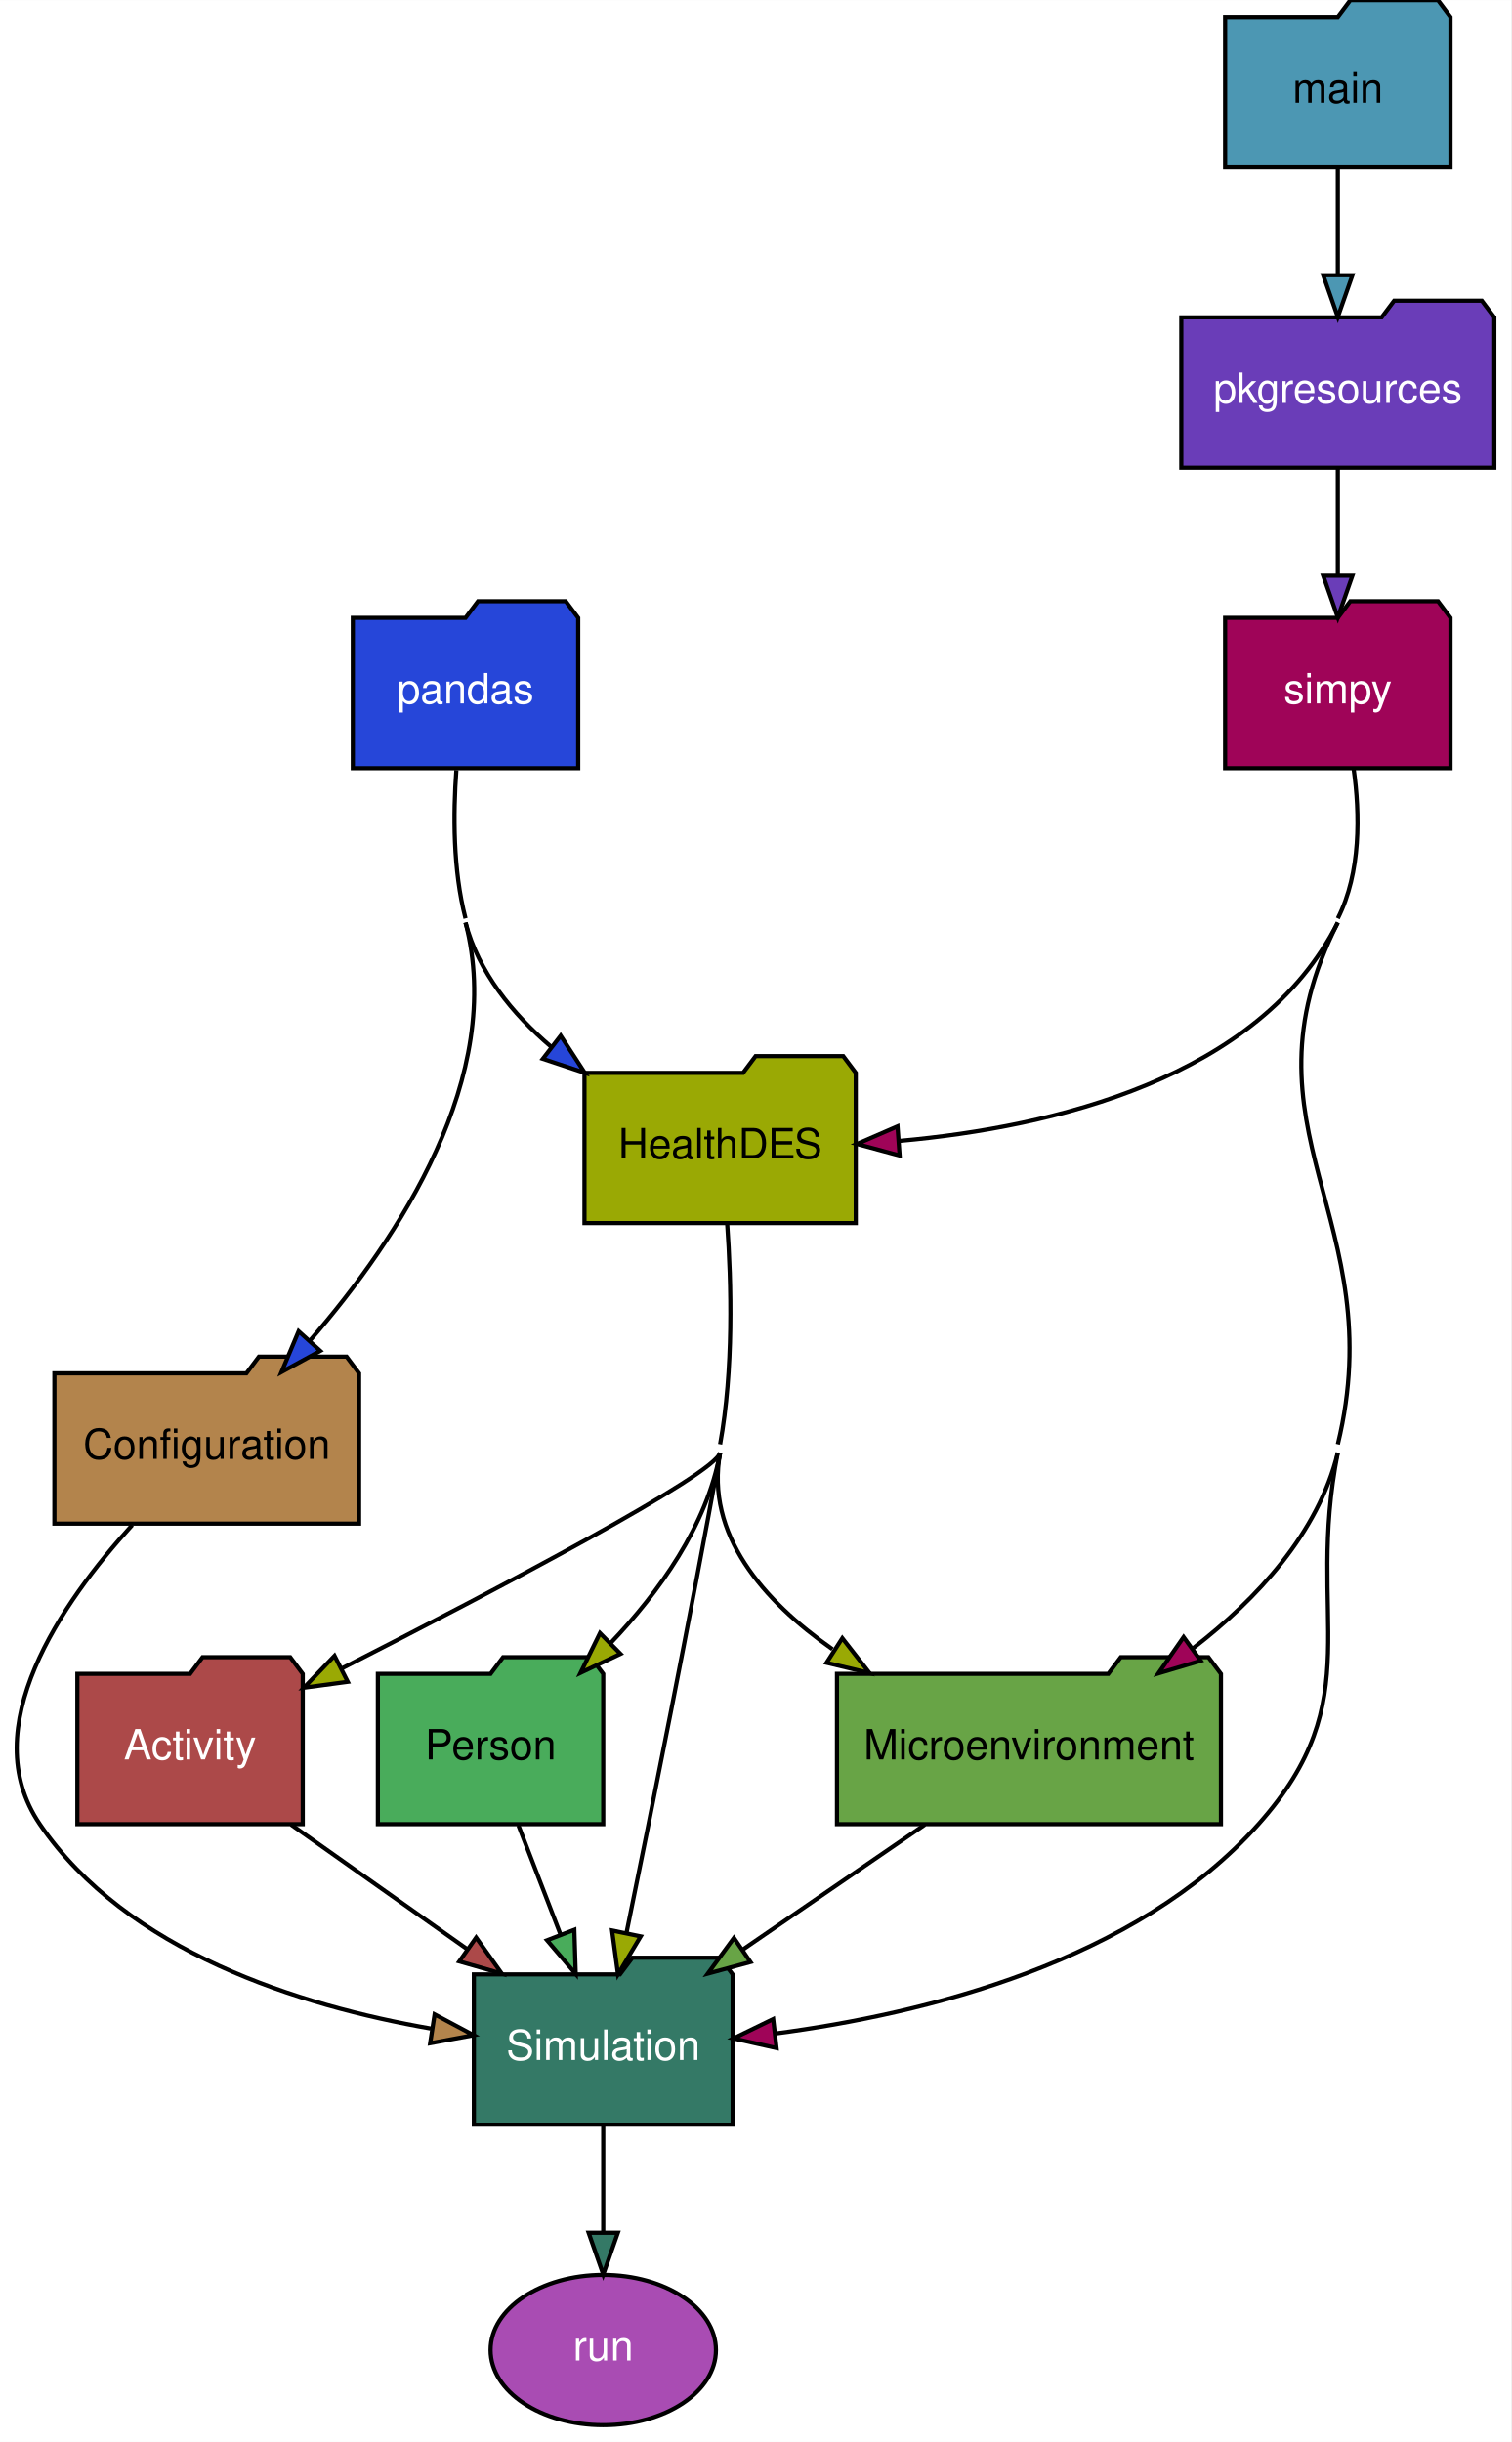
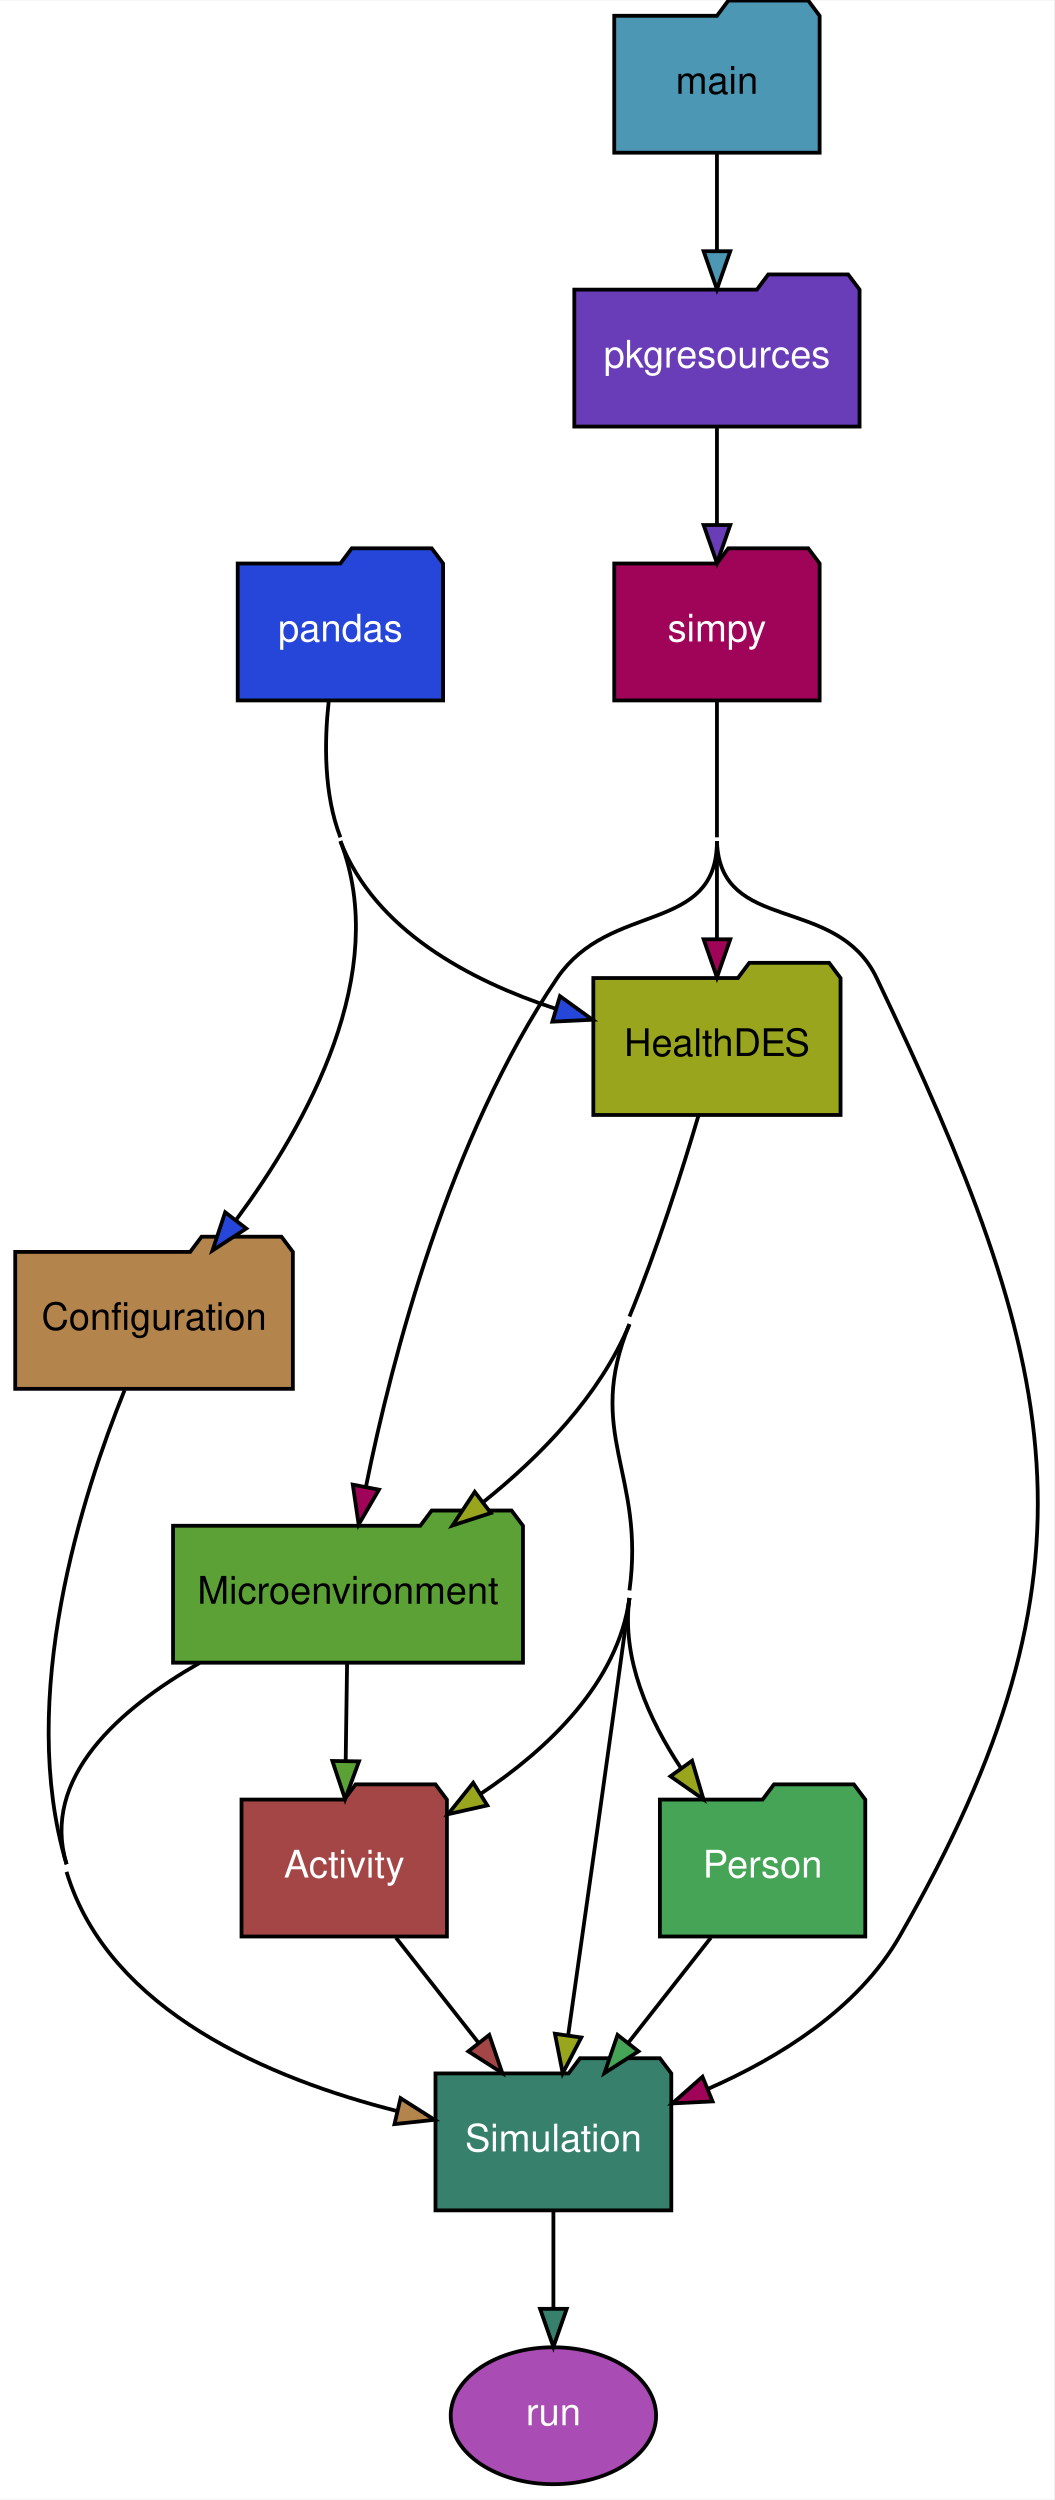
- <svg xmlns="http://www.w3.org/2000/svg" width="362pt" height="585pt" viewBox="0.00 0.00 362.04 585.00">
-   <g id="graph0" class="graph" transform="scale(1 1) rotate(0) translate(4 581)">
+ <svg xmlns="http://www.w3.org/2000/svg" width="277pt" height="657pt" viewBox="0.00 0.00 277.13 657.00">
+   <g id="graph0" class="graph" transform="scale(1 1) rotate(0) translate(4 653)">
    <style>.edge&gt;path:hover{stroke-width:8}</style>
-     <polygon fill="white" stroke="none" points="-4,4 -4,-581 358.037,-581 358.037,4 -4,4" />
+     <polygon fill="white" stroke="none" points="-4,4 -4,-653 273.133,-653 273.133,4 -4,4" />
    <g id="node1" class="node">
      <style>.edge&gt;path:hover{stroke-width:8}</style>
-       <ellipse fill="#a94cb3" stroke="black" cx="140.537" cy="-18" rx="27" ry="18" />
-       <text text-anchor="middle" x="140.537" y="-15.5" font-family="Helvetica,sans-Serif" font-size="10.00" fill="#ffffff">run</text>
+       <ellipse fill="#a94cb3" stroke="black" cx="141.5" cy="-18" rx="27" ry="18" />
+       <text text-anchor="middle" x="141.5" y="-15.5" font-family="Helvetica,sans-Serif" font-size="10.00" fill="#ffffff">run</text>
    </g>
    <g id="node2" class="node">
      <style>.edge&gt;path:hover{stroke-width:8}</style>
-       <polygon fill="#ac4949" stroke="black" points="68.537,-180 65.537,-184 44.537,-184 41.537,-180 14.537,-180 14.537,-144 68.537,-144 68.537,-180" />
-       <text text-anchor="middle" x="41.537" y="-159.5" font-family="Helvetica,sans-Serif" font-size="10.00" fill="#ffffff">Activity</text>
+       <polygon fill="#a44646" stroke="black" points="113.5,-180 110.5,-184 89.5,-184 86.5,-180 59.5,-180 59.5,-144 113.5,-144 113.5,-180" />
+       <text text-anchor="middle" x="86.5" y="-159.5" font-family="Helvetica,sans-Serif" font-size="10.00" fill="#ffffff">Activity</text>
    </g>
    <g id="node7" class="node">
      <style>.edge&gt;path:hover{stroke-width:8}</style>
-       <polygon fill="#347966" stroke="black" points="171.537,-108 168.537,-112 147.537,-112 144.537,-108 109.537,-108 109.537,-72 171.537,-72 171.537,-108" />
-       <text text-anchor="middle" x="140.537" y="-87.5" font-family="Helvetica,sans-Serif" font-size="10.00" fill="#ffffff">Simulation</text>
+       <polygon fill="#37816c" stroke="black" points="172.5,-108 169.5,-112 148.5,-112 145.5,-108 110.5,-108 110.5,-72 172.5,-72 172.5,-108" />
+       <text text-anchor="middle" x="141.5" y="-87.5" font-family="Helvetica,sans-Serif" font-size="10.00" fill="#ffffff">Simulation</text>
    </g>
    <g id="edge1" class="edge">
      <style>.edge&gt;path:hover{stroke-width:8}</style>
-       <path fill="none" stroke="black" d="M65.755,-143.876C78.46,-134.893 94.202,-123.763 107.96,-114.034" />
-       <polygon fill="#ac4949" stroke="black" points="110.081,-116.821 116.226,-108.19 106.04,-111.105 110.081,-116.821" />
+       <path fill="none" stroke="black" d="M100.096,-143.697C106.623,-135.389 114.568,-125.277 121.747,-116.141" />
+       <polygon fill="#a44646" stroke="black" points="124.635,-118.13 128.061,-108.104 119.131,-113.805 124.635,-118.13" />
    </g>
    <g id="node3" class="node">
      <style>.edge&gt;path:hover{stroke-width:8}</style>
-       <polygon fill="#b3844c" stroke="black" points="82.037,-252 79.037,-256 58.037,-256 55.037,-252 9.037,-252 9.037,-216 82.037,-216 82.037,-252" />
-       <text text-anchor="middle" x="45.537" y="-231.5" font-family="Helvetica,sans-Serif" font-size="10.00" fill="#000000">Configuration</text>
+       <polygon fill="#b3844c" stroke="black" points="73,-324 70,-328 49,-328 46,-324 0,-324 0,-288 73,-288 73,-324" />
+       <text text-anchor="middle" x="36.5" y="-303.5" font-family="Helvetica,sans-Serif" font-size="10.00" fill="#000000">Configuration</text>
    </g>
    <g id="edge2" class="edge">
      <style>.edge&gt;path:hover{stroke-width:8}</style>
-       <path fill="none" stroke="black" d="M27.689,-215.673C10.706,-197.025 -10.112,-166.955 5.537,-144 26.371,-113.439 67.745,-100.5 99.227,-95.022" />
-       <polygon fill="#b3844c" stroke="black" points="100.133,-98.423 109.481,-93.435 99.063,-91.505 100.133,-98.423" />
+       <path fill="none" stroke="black" d="M13.5,-161C24.529,-124.288 67.254,-106.518 100.344,-98.125" />
+       <polygon fill="#b3844c" stroke="black" points="101.315,-101.492 110.258,-95.81 99.724,-94.675 101.315,-101.492" />
+       <path fill="none" stroke="black" d="M28.748,-287.623C17.753,-260.525 0.35,-206.77 13.5,-163" />
    </g>
    <g id="node4" class="node">
      <style>.edge&gt;path:hover{stroke-width:8}</style>
-       <polygon fill="#9aa904" stroke="black" points="201.037,-324 198.037,-328 177.037,-328 174.037,-324 136.037,-324 136.037,-288 201.037,-288 201.037,-324" />
-       <text text-anchor="middle" x="168.537" y="-303.5" font-family="Helvetica,sans-Serif" font-size="10.00" fill="#000000">HealthDES</text>
+       <polygon fill="#98a51d" stroke="black" points="217,-396 214,-400 193,-400 190,-396 152,-396 152,-360 217,-360 217,-396" />
+       <text text-anchor="middle" x="184.5" y="-375.5" font-family="Helvetica,sans-Serif" font-size="10.00" fill="#000000">HealthDES</text>
    </g>
    <g id="edge3" class="edge">
      <style>.edge&gt;path:hover{stroke-width:8}</style>
-       <path fill="none" stroke="black" d="M170.23,-287.874C171.238,-273.607 171.768,-252.817 168.537,-235" />
-       <path fill="none" stroke="black" d="M168.537,-233C167.611,-227.89 115.11,-200.283 77.909,-181.305" />
-       <polygon fill="#9aa904" stroke="black" points="79.322,-178.097 68.822,-176.685 76.149,-184.337 79.322,-178.097" />
+       <path fill="none" stroke="black" d="M161.5,-233C158.461,-210.706 140.158,-193.369 122.396,-181.525" />
+       <polygon fill="#98a51d" stroke="black" points="124.125,-178.479 113.789,-176.155 120.42,-184.418 124.125,-178.479" />
+       <path fill="none" stroke="black" d="M161.5,-305C149.616,-276.248 165.702,-265.826 161.5,-235" />
    </g>
    <g id="node5" class="node">
      <style>.edge&gt;path:hover{stroke-width:8}</style>
-       <polygon fill="#68a446" stroke="black" points="288.537,-180 285.537,-184 264.537,-184 261.537,-180 196.537,-180 196.537,-144 288.537,-144 288.537,-180" />
-       <text text-anchor="middle" x="242.537" y="-159.5" font-family="Helvetica,sans-Serif" font-size="10.00" fill="#000000">Microenvironment</text>
+       <polygon fill="#5ca135" stroke="black" points="133.5,-252 130.5,-256 109.5,-256 106.5,-252 41.5,-252 41.5,-216 133.5,-216 133.5,-252" />
+       <text text-anchor="middle" x="87.5" y="-231.5" font-family="Helvetica,sans-Serif" font-size="10.00" fill="#000000">Microenvironment</text>
    </g>
    <g id="edge4" class="edge">
      <style>.edge&gt;path:hover{stroke-width:8}</style>
-       <path fill="none" stroke="black" d="M168.537,-233C164.99,-213.441 178.825,-197.562 195.462,-185.903" />
-       <polygon fill="#9aa904" stroke="black" points="197.822,-188.546 204.339,-180.193 194.035,-182.658 197.822,-188.546" />
+       <path fill="none" stroke="black" d="M161.5,-305C153.748,-286.246 138.078,-270.24 123.145,-258.287" />
+       <polygon fill="#98a51d" stroke="black" points="125.057,-255.343 114.98,-252.071 120.817,-260.913 125.057,-255.343" />
+       <path fill="none" stroke="black" d="M179.62,-359.768C175.378,-345.438 168.781,-324.615 161.5,-307" />
    </g>
    <g id="node6" class="node">
      <style>.edge&gt;path:hover{stroke-width:8}</style>
-       <polygon fill="#49ac5b" stroke="black" points="140.537,-180 137.537,-184 116.537,-184 113.537,-180 86.537,-180 86.537,-144 140.537,-144 140.537,-180" />
-       <text text-anchor="middle" x="113.537" y="-159.5" font-family="Helvetica,sans-Serif" font-size="10.00" fill="#000000">Person</text>
+       <polygon fill="#46a457" stroke="black" points="223.5,-180 220.5,-184 199.5,-184 196.5,-180 169.5,-180 169.5,-144 223.5,-144 223.5,-180" />
+       <text text-anchor="middle" x="196.5" y="-159.5" font-family="Helvetica,sans-Serif" font-size="10.00" fill="#ffffff">Person</text>
    </g>
    <g id="edge5" class="edge">
      <style>.edge&gt;path:hover{stroke-width:8}</style>
-       <path fill="none" stroke="black" d="M168.537,-233C165.363,-215.495 153.923,-199.579 142.293,-187.363" />
-       <polygon fill="#9aa904" stroke="black" points="144.672,-184.793 135.099,-180.254 139.752,-189.772 144.672,-184.793" />
+       <path fill="none" stroke="black" d="M161.5,-233C159.338,-217.139 166.579,-201.052 175.025,-188.305" />
+       <polygon fill="#98a51d" stroke="black" points="177.961,-190.218 180.965,-180.058 172.281,-186.127 177.961,-190.218" />
    </g>
    <g id="edge6" class="edge">
      <style>.edge&gt;path:hover{stroke-width:8}</style>
-       <path fill="none" stroke="black" d="M168.537,-233C161.262,-192.88 151.96,-146.568 146.123,-118.033" />
-       <polygon fill="#9aa904" stroke="black" points="149.507,-117.109 144.068,-108.017 142.65,-118.517 149.507,-117.109" />
+       <path fill="none" stroke="black" d="M161.5,-233C156.044,-192.971 149.469,-146.635 145.386,-118.07" />
+       <polygon fill="#98a51d" stroke="black" points="148.832,-117.446 143.95,-108.042 141.903,-118.438 148.832,-117.446" />
    </g>
    <g id="edge7" class="edge">
      <style>.edge&gt;path:hover{stroke-width:8}</style>
-       <path fill="none" stroke="black" d="M217.585,-143.876C204.496,-134.893 188.277,-123.763 174.101,-114.034" />
-       <polygon fill="#68a446" stroke="black" points="175.811,-110.962 165.585,-108.19 171.85,-116.734 175.811,-110.962" />
+       <path fill="none" stroke="black" d="M87.253,-215.697C87.143,-207.983 87.01,-198.712 86.887,-190.112" />
+       <polygon fill="#5ca135" stroke="black" points="90.387,-190.053 86.744,-180.104 83.388,-190.153 90.387,-190.053" />
    </g>
    <g id="edge8" class="edge">
      <style>.edge&gt;path:hover{stroke-width:8}</style>
-       <path fill="none" stroke="black" d="M120.211,-143.697C123.252,-135.813 126.92,-126.304 130.298,-117.546" />
-       <polygon fill="#49ac5b" stroke="black" points="133.606,-118.694 133.94,-108.104 127.075,-116.175 133.606,-118.694" />
+       <path fill="none" stroke="black" d="M48.454,-215.922C27.276,-203.81 6.682,-185.695 13.5,-163" />
    </g>
    <g id="edge9" class="edge">
      <style>.edge&gt;path:hover{stroke-width:8}</style>
-       <path fill="none" stroke="black" d="M140.537,-71.697C140.537,-63.983 140.537,-54.712 140.537,-46.112" />
-       <polygon fill="#347966" stroke="black" points="144.037,-46.104 140.537,-36.104 137.037,-46.104 144.037,-46.104" />
+       <path fill="none" stroke="black" d="M182.904,-143.697C176.377,-135.389 168.432,-125.277 161.253,-116.141" />
+       <polygon fill="#46a457" stroke="black" points="163.869,-113.805 154.939,-108.104 158.365,-118.13 163.869,-113.805" />
+     </g>
+     <g id="edge10" class="edge">
+       <style>.edge&gt;path:hover{stroke-width:8}</style>
+       <path fill="none" stroke="black" d="M141.5,-71.697C141.5,-63.983 141.5,-54.712 141.5,-46.112" />
+       <polygon fill="#37816c" stroke="black" points="145,-46.104 141.5,-36.104 138,-46.104 145,-46.104" />
    </g>
    <g id="node8" class="node">
      <style>.edge&gt;path:hover{stroke-width:8}</style>
-       <polygon fill="#4c97b3" stroke="black" points="343.537,-577 340.537,-581 319.537,-581 316.537,-577 289.537,-577 289.537,-541 343.537,-541 343.537,-577" />
-       <text text-anchor="middle" x="316.537" y="-556.5" font-family="Helvetica,sans-Serif" font-size="10.00" fill="#000000">main</text>
+       <polygon fill="#4c97b3" stroke="black" points="211.5,-649 208.5,-653 187.5,-653 184.5,-649 157.5,-649 157.5,-613 211.5,-613 211.5,-649" />
+       <text text-anchor="middle" x="184.5" y="-628.5" font-family="Helvetica,sans-Serif" font-size="10.00" fill="#000000">main</text>
    </g>
    <g id="node10" class="node">
      <style>.edge&gt;path:hover{stroke-width:8}</style>
-       <polygon fill="#6a3db8" stroke="black" points="354.037,-505 351.037,-509 330.037,-509 327.037,-505 279.037,-505 279.037,-469 354.037,-469 354.037,-505" />
-       <text text-anchor="middle" x="316.537" y="-484.5" font-family="Helvetica,sans-Serif" font-size="10.00" fill="#ffffff">pkgresources</text>
+       <polygon fill="#6a3db8" stroke="black" points="222,-577 219,-581 198,-581 195,-577 147,-577 147,-541 222,-541 222,-577" />
+       <text text-anchor="middle" x="184.5" y="-556.5" font-family="Helvetica,sans-Serif" font-size="10.00" fill="#ffffff">pkgresources</text>
    </g>
-     <g id="edge10" class="edge">
+     <g id="edge11" class="edge">
      <style>.edge&gt;path:hover{stroke-width:8}</style>
-       <path fill="none" stroke="black" d="M316.537,-540.697C316.537,-532.983 316.537,-523.712 316.537,-515.112" />
-       <polygon fill="#4c97b3" stroke="black" points="320.037,-515.104 316.537,-505.104 313.037,-515.104 320.037,-515.104" />
+       <path fill="none" stroke="black" d="M184.5,-612.697C184.5,-604.983 184.5,-595.712 184.5,-587.112" />
+       <polygon fill="#4c97b3" stroke="black" points="188,-587.104 184.5,-577.104 181,-587.104 188,-587.104" />
    </g>
    <g id="node9" class="node">
      <style>.edge&gt;path:hover{stroke-width:8}</style>
-       <polygon fill="#2646d9" stroke="black" points="134.537,-433 131.537,-437 110.537,-437 107.537,-433 80.537,-433 80.537,-397 134.537,-397 134.537,-433" />
-       <text text-anchor="middle" x="107.537" y="-412.5" font-family="Helvetica,sans-Serif" font-size="10.00" fill="#ffffff">pandas</text>
-     </g>
-     <g id="edge11" class="edge">
-       <style>.edge&gt;path:hover{stroke-width:8}</style>
-       <path fill="none" stroke="black" d="M105.343,-396.533C104.566,-386.061 104.519,-372.575 107.537,-361" />
-       <path fill="none" stroke="black" d="M107.537,-360C117.148,-323.146 91.567,-284.411 70.397,-260.007" />
-       <polygon fill="#2646d9" stroke="black" points="72.742,-257.381 63.443,-252.303 67.546,-262.072 72.742,-257.381" />
+       <polygon fill="#2646d9" stroke="black" points="112.5,-505 109.5,-509 88.5,-509 85.5,-505 58.5,-505 58.5,-469 112.5,-469 112.5,-505" />
+       <text text-anchor="middle" x="85.5" y="-484.5" font-family="Helvetica,sans-Serif" font-size="10.00" fill="#ffffff">pandas</text>
    </g>
    <g id="edge12" class="edge">
      <style>.edge&gt;path:hover{stroke-width:8}</style>
-       <path fill="none" stroke="black" d="M107.537,-360C110.635,-348.122 118.741,-338.172 128.071,-330.219" />
-       <polygon fill="#2646d9" stroke="black" points="130.336,-332.892 136.112,-324.011 126.058,-327.352 130.336,-332.892" />
+       <path fill="none" stroke="black" d="M82.419,-468.716C81.26,-458.067 81.123,-444.33 85.5,-433" />
+       <path fill="none" stroke="black" d="M85.5,-432C98.858,-397.424 76.713,-357.57 58.018,-332.338" />
+       <polygon fill="#2646d9" stroke="black" points="60.748,-330.146 51.867,-324.37 55.207,-334.424 60.748,-330.146" />
+     </g>
+     <g id="edge13" class="edge">
+       <style>.edge&gt;path:hover{stroke-width:8}</style>
+       <path fill="none" stroke="black" d="M85.5,-432C94.527,-408.634 119.431,-395.372 142.001,-387.957" />
+       <polygon fill="#2646d9" stroke="black" points="143.224,-391.245 151.809,-385.036 141.226,-384.537 143.224,-391.245" />
    </g>
    <g id="node11" class="node">
      <style>.edge&gt;path:hover{stroke-width:8}</style>
-       <polygon fill="#9f0458" stroke="black" points="343.537,-433 340.537,-437 319.537,-437 316.537,-433 289.537,-433 289.537,-397 343.537,-397 343.537,-433" />
-       <text text-anchor="middle" x="316.537" y="-412.5" font-family="Helvetica,sans-Serif" font-size="10.00" fill="#ffffff">simpy</text>
-     </g>
-     <g id="edge13" class="edge">
-       <style>.edge&gt;path:hover{stroke-width:8}</style>
-       <path fill="none" stroke="black" d="M316.537,-468.697C316.537,-460.983 316.537,-451.712 316.537,-443.112" />
-       <polygon fill="#6a3db8" stroke="black" points="320.037,-443.104 316.537,-433.104 313.037,-443.104 320.037,-443.104" />
+       <polygon fill="#9f0458" stroke="black" points="211.5,-505 208.5,-509 187.5,-509 184.5,-505 157.5,-505 157.5,-469 211.5,-469 211.5,-505" />
+       <text text-anchor="middle" x="184.5" y="-484.5" font-family="Helvetica,sans-Serif" font-size="10.00" fill="#ffffff">simpy</text>
    </g>
    <g id="edge14" class="edge">
      <style>.edge&gt;path:hover{stroke-width:8}</style>
-       <path fill="none" stroke="black" d="M320.327,-396.859C321.838,-386.01 322.099,-372.004 316.537,-361" />
-       <path fill="none" stroke="black" d="M316.537,-360C297.656,-322.645 248.282,-311.025 211.727,-307.713" />
-       <polygon fill="#9f0458" stroke="black" points="211.544,-304.191 201.317,-306.958 211.038,-311.172 211.544,-304.191" />
+       <path fill="none" stroke="black" d="M184.5,-540.697C184.5,-532.983 184.5,-523.712 184.5,-515.112" />
+       <polygon fill="#6a3db8" stroke="black" points="188,-515.104 184.5,-505.104 181,-515.104 188,-515.104" />
    </g>
    <g id="edge15" class="edge">
      <style>.edge&gt;path:hover{stroke-width:8}</style>
-       <path fill="none" stroke="black" d="M316.537,-233C311.871,-213.711 297.076,-197.882 281.929,-186.186" />
-       <polygon fill="#9f0458" stroke="black" points="283.694,-183.143 273.54,-180.118 279.591,-188.815 283.694,-183.143" />
-       <path fill="none" stroke="black" d="M316.537,-360C291.476,-310.418 329.6,-288.998 316.537,-235" />
+       <path fill="none" stroke="black" d="M184.5,-432C184.5,-423.683 184.5,-414.631 184.5,-406.401" />
+       <polygon fill="#9f0458" stroke="black" points="188,-406.186 184.5,-396.186 181,-406.186 188,-406.186" />
    </g>
    <g id="edge16" class="edge">
      <style>.edge&gt;path:hover{stroke-width:8}</style>
-       <path fill="none" stroke="black" d="M316.537,-233C308.669,-193.326 324.443,-174.2 297.537,-144 268.189,-111.058 217.659,-98.564 181.859,-93.841" />
-       <polygon fill="#9f0458" stroke="black" points="182.061,-90.341 171.722,-92.658 181.249,-97.294 182.061,-90.341" />
+       <path fill="none" stroke="black" d="M184.5,-468.814C184.5,-458.442 184.5,-444.962 184.5,-433" />
+       <path fill="none" stroke="black" d="M184.5,-432C184.5,-407.415 156.294,-416.351 142.5,-396 114.087,-354.081 99.063,-296.099 92.238,-262.37" />
+       <polygon fill="#9f0458" stroke="black" points="95.631,-261.481 90.303,-252.323 88.757,-262.804 95.631,-261.481" />
+     </g>
+     <g id="edge17" class="edge">
+       <style>.edge&gt;path:hover{stroke-width:8}</style>
+       <path fill="none" stroke="black" d="M184.5,-432C185.251,-407.426 215.918,-418.191 226.5,-396 274.722,-294.878 288.332,-241.128 232.5,-144 221.588,-125.016 200.969,-112.195 182.113,-103.925" />
+       <polygon fill="#9f0458" stroke="black" points="183.345,-100.647 172.763,-100.115 180.703,-107.13 183.345,-100.647" />
    </g>
  </g>
</svg>
